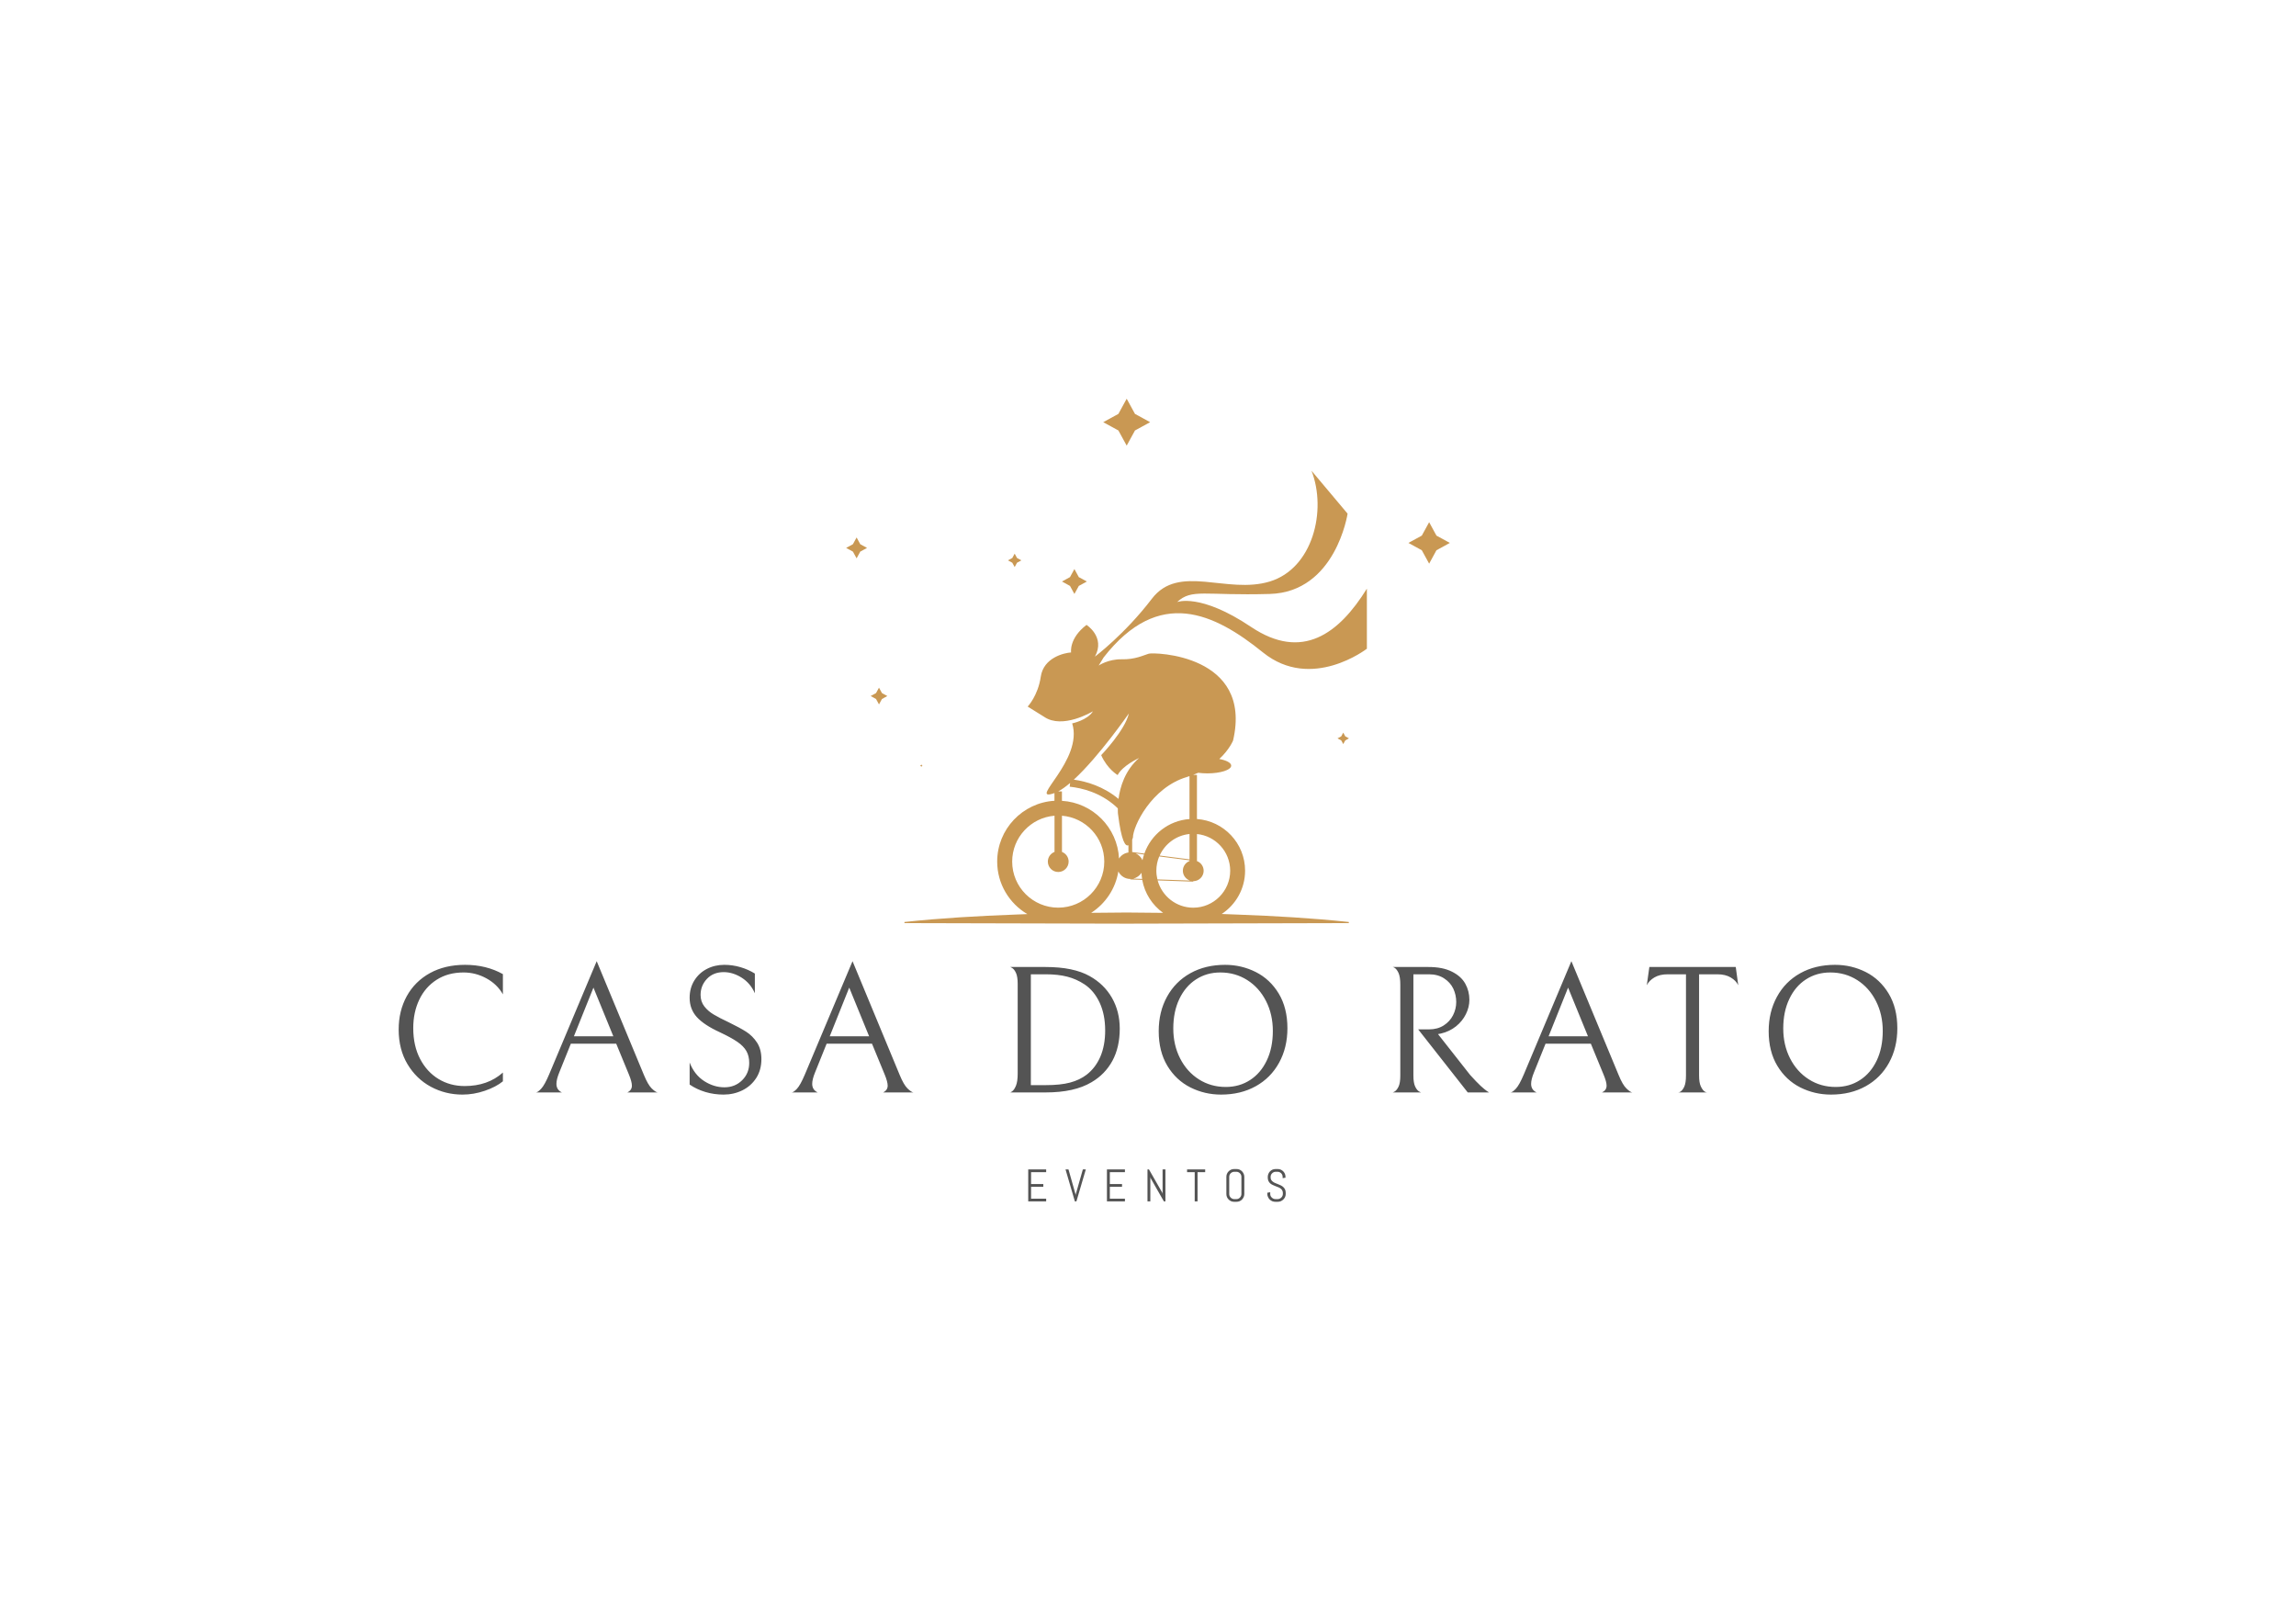
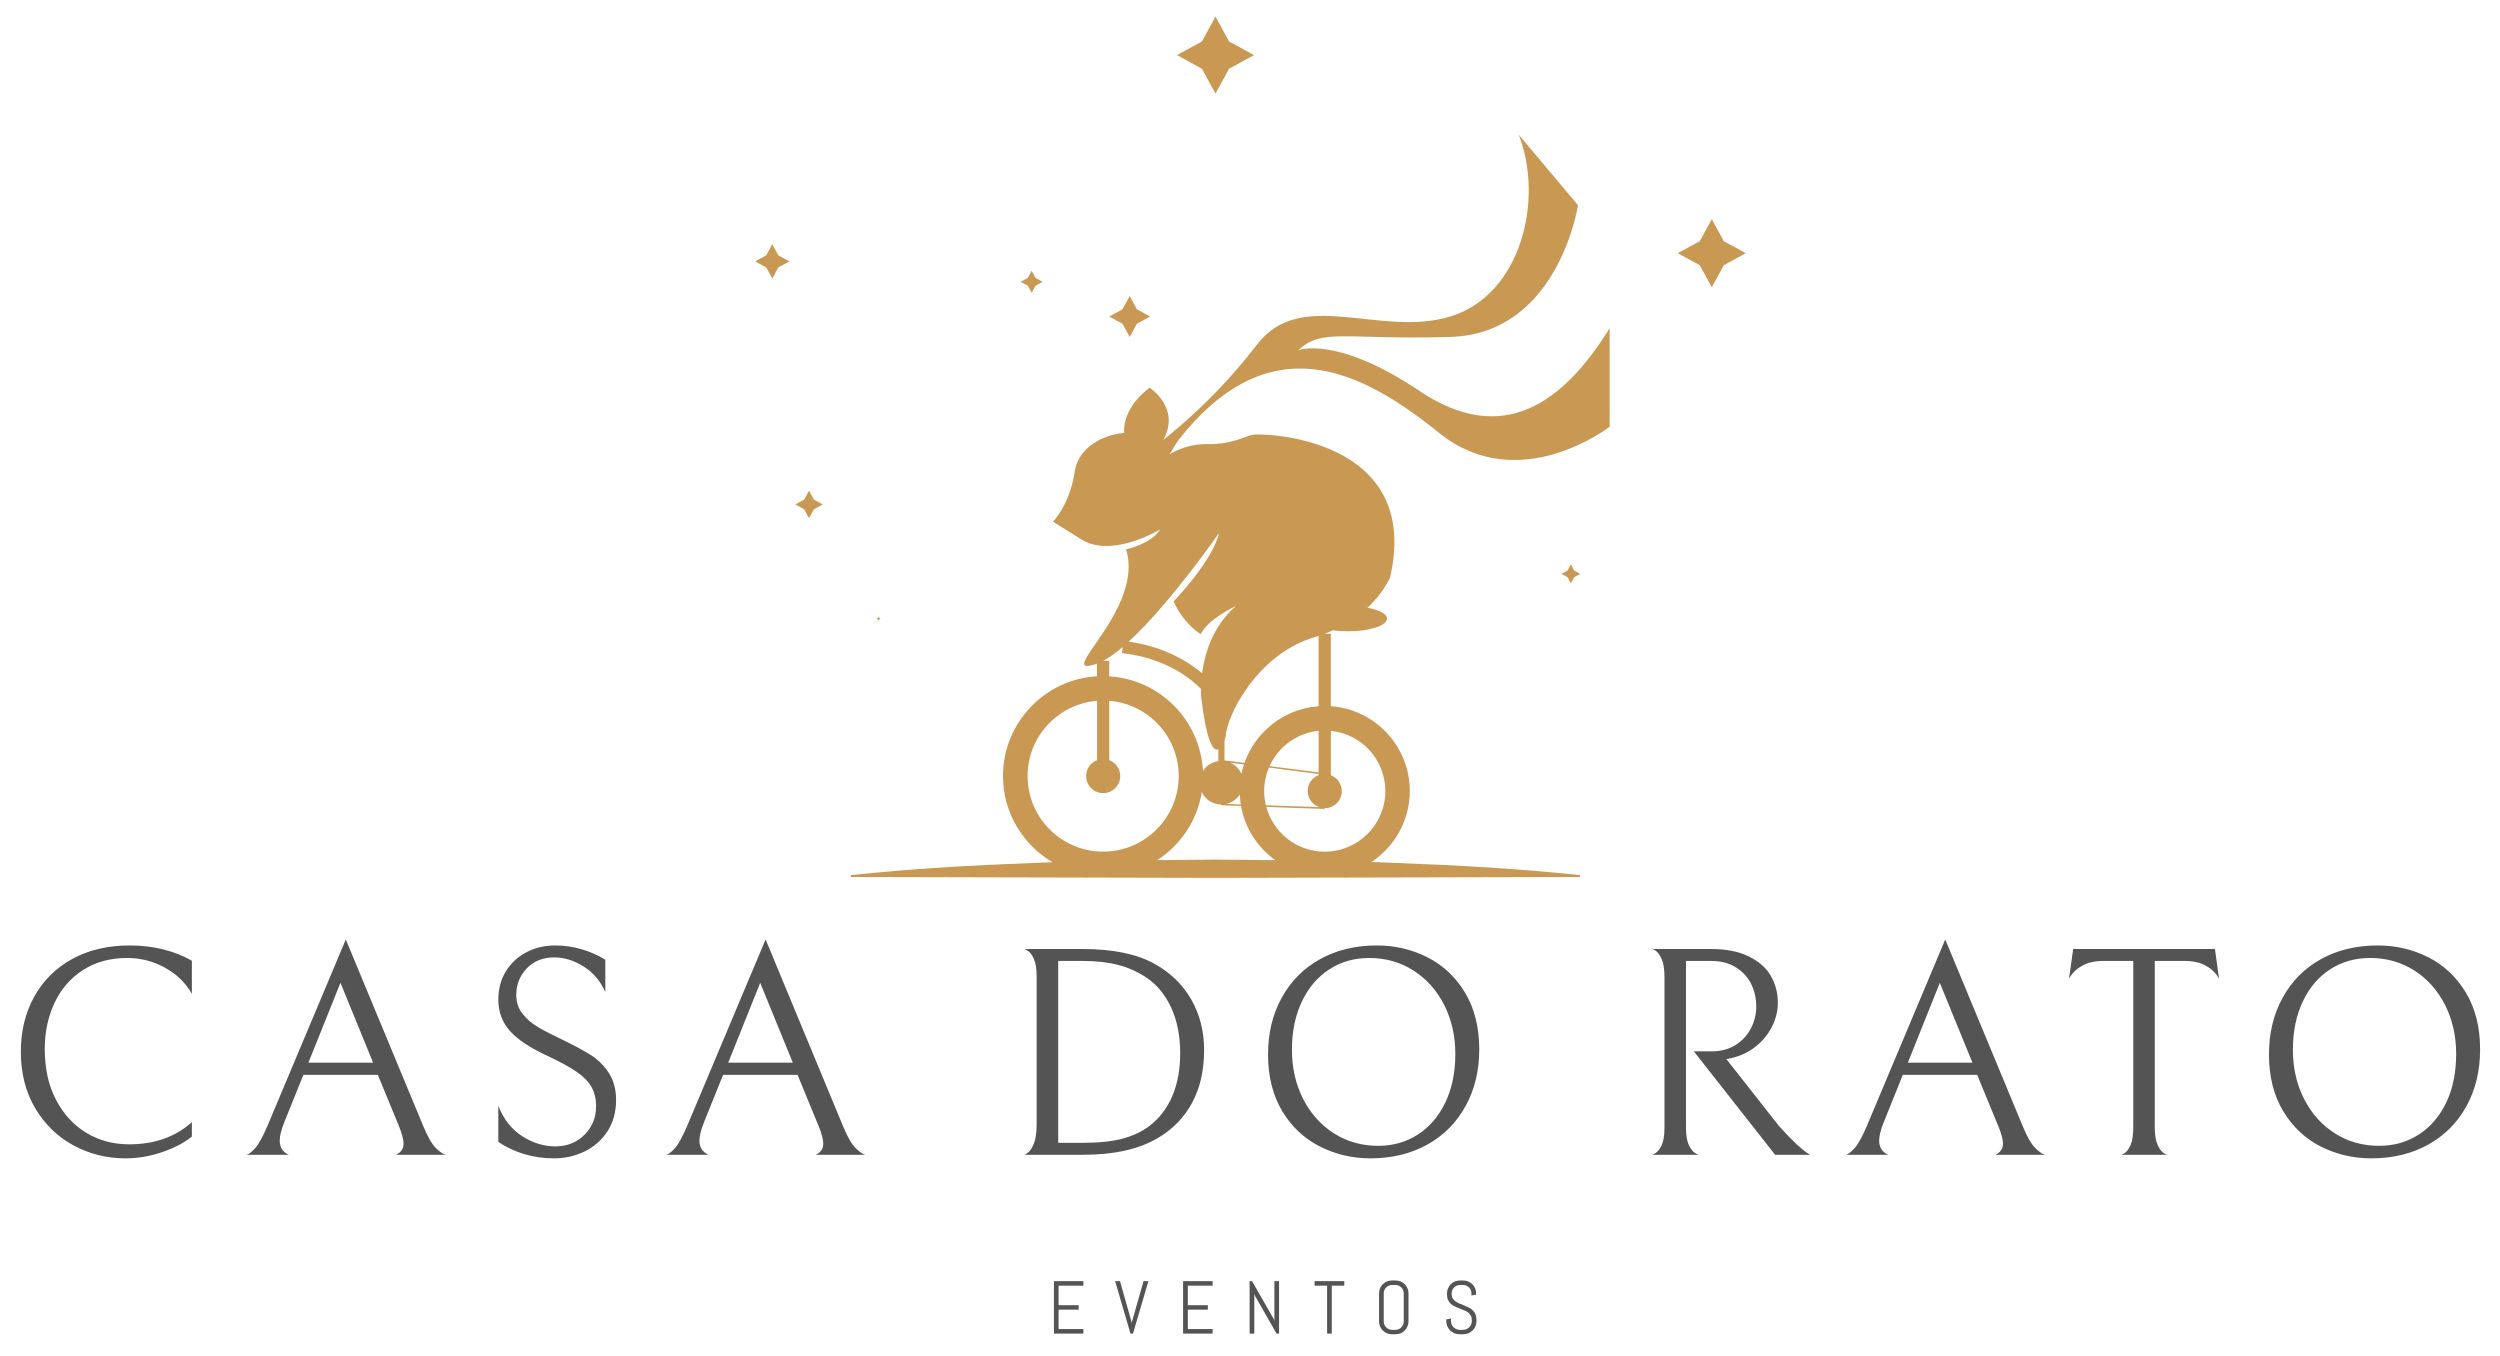
- <svg xmlns="http://www.w3.org/2000/svg" viewBox="85.93 145.478 403.14 280.985">
+ <svg xmlns="http://www.w3.org/2000/svg" viewBox="153.7 213.7 267.5 145">
  <svg version="1.1" id="jjjj_1" x="234.5" y="215.478" viewBox="1454.8 591.2 2090.4 1817.4" xml:space="preserve" height="92.157" width="106" preserveAspectRatio="xMinYMin" enable-background="new 0 0 5000 3000" style="overflow: visible;">
    <path d="M2857.1,1381.4c-176.6-118.6-256.4-86.2-256.4-86.2c51.7-47.5,92.7-21.6,321-28.1c228.5-6.5,269.4-278,269.4-278   l-125-148.7c53.9,138,4.3,338.4-144.4,383.6c-148.7,45.3-314.6-63.1-408.3,59.7c-93.7,122.8-197.2,200.4-197.2,200.4   c37.2-67.7-29.1-109.9-29.1-109.9c-61.4,46.9-53.4,95.4-53.4,95.4c-24.2,1.6-95.3,17.8-105,84s-45.3,103.4-45.3,103.4l57.1,35.6   c63.1,43.2,164.3-16.5,169-19.3c-19.4,31.2-72,41.9-72,41.9c39.8,127.1-154.1,271.5-64.6,242.4c1.1-0.3,2.2-0.8,3.2-1.2v26.7   c-110.4,6.7-198.3,98.4-198.3,210.5c0,77.5,42.1,145.2,104.4,181.9c-13.6,0.5-27.2,1-40.9,1.6c-128.2,4.8-256.4,12-384.6,25.7v3.9   l769.3,1.9l769.3-1.9v-3.9c-128.2-13.6-256.4-20.8-384.6-25.6c-18.5-0.9-37-1.5-55.5-2.1c48.7-32.1,81-87.3,81-149.9   c0-94.7-73.7-172.3-166.7-178.9v-152.9h-12.9c0,0,0,0,0,0c6.1-2.3,11.8-4.7,17.3-7.2c9.7,1.3,20.4,2.1,31.7,2.1   c45.6,0,82.5-12,82.5-26.8c0-9.8-16.5-18.5-41.2-23c35.4-33,47.7-64,47.7-64c68.9-298.4-273.7-305.9-291.9-300.6   c-18.4,5.4-47.5,20.6-93.7,19.4c-46.4-1-79.8,21.6-79.8,21.6l17.2-28.1c191.9-245.7,383.6-153,551.7-17.2s359.8-12.9,359.8-12.9   v-207.9C3160.9,1405.1,3033.9,1499.8,2857.1,1381.4z M2189.2,1950.7c12.7-6.9,26.6-16.9,41.1-29.2c0,0,0,0,0,0l-1.4,12.9   c43,4.6,105.5,20.1,158.8,67.7c2.7,2.4,5.2,5,7.8,7.5c-0.2,11.4,0.5,18.4,0.5,18.4c12,96.8,25.9,114,36.2,109.1v25.1   c-13.7,1.9-25.4,9.7-32.5,20.9c-5.4-107.1-90.8-193.3-197.7-199.8v-32.6L2189.2,1950.7C2189.2,1950.7,2189.2,1950.7,2189.2,1950.7z    M2643.8,2186l-103.5-13.2c18.4-40.6,57.3-70,103.5-74.6V2186z M2643.8,2189.3v2.5c-13.5,5.2-23.1,18.2-23.1,33.5   c0,15.9,10.4,29.2,24.6,34l-112.7-3.9c-2.3-9.7-3.7-19.7-3.7-30.1c0-17.5,3.6-34.3,10-49.5L2643.8,2189.3z M2477.5,2232.6   c0.3,7.1,1,14.2,2.1,21.1l-30.5-1.1C2461,2249.8,2471.1,2242.5,2477.5,2232.6z M2480.9,2188.9c-4.6-10.4-13-18.8-23.5-23.4   l28.9,3.7C2484.2,2175.6,2482.3,2182.2,2480.9,2188.9z M2029.7,2193.7c0-83.6,64.7-152.2,146.6-158.8v125.3   c-13.5,5.2-23.1,18.2-23.1,33.5c0,19.9,16.1,36,36,36c19.9,0,36-16.1,36-36c0-15.3-9.6-28.3-23.1-33.5v-125.3   c81.9,6.6,146.5,75.2,146.5,158.8c0,87.9-71.5,159.5-159.5,159.5C2101.2,2353.2,2029.7,2281.7,2029.7,2193.7z M2303.3,2371.1   c49.2-31.8,84.3-83.4,94-143.4c7.5,15.4,23.1,26.1,41.4,26.1l-0.1,1.6l41.4,1.4c8.4,47,35,87.6,72.3,114.4l-126.3-1.2   L2303.3,2371.1z M2784.6,2225.4c0,70.5-57.4,127.9-127.9,127.9c-58.9,0-108.6-40.1-123.3-94.5l123.2,4.3l0.1-1.6   c19.9,0,36-16.1,36-36c0-15.3-9.6-28.4-23.1-33.5v-93.7C2734.1,2104.6,2784.6,2159.2,2784.6,2225.4z M2635.2,1900.6   c3-0.9,5.7-1.9,8.5-2.8v148.6c-72.5,5.2-133.1,53.6-156.3,119.6l-42.2-5.4V2118c1.6-4.1,2.6-7.3,2.6-7.3   C2447.8,2072,2511.3,1937.4,2635.2,1900.6z M2433.7,1680.8c-12.9,58.2-95.8,144.4-95.8,144.4c21.5,48.5,57,68.9,57,68.9   c16.8-32.3,70.9-57.5,74.2-59.1c-49,43-65.8,100.6-71.2,141.7c-52.2-43.5-110.8-60.5-154.8-66.7   C2330.9,1829.5,2433.7,1680.8,2433.7,1680.8z" style="fill: #c99853; fill-opacity: 1;" />
    <polygon points="2038.3,1174 2046.5,1159 2061.5,1150.8 2046.5,1142.6 2038.3,1127.6 2030.1,1142.6 2015.1,1150.8 2030.1,1159  " style="fill: #c99853; fill-opacity: 1;" />
    <polygon points="2245.2,1267.1 2260.4,1239.3 2288.3,1224 2260.4,1208.8 2245.2,1180.9 2229.9,1208.8 2202.1,1224 2229.9,1239.3     " style="fill: #c99853; fill-opacity: 1;" />
    <polygon points="2426.2,753.6 2454.9,701.1 2507.4,672.4 2454.9,643.7 2426.2,591.2 2397.5,643.7 2345,672.4 2397.5,701.1  " style="fill: #c99853; fill-opacity: 1;" />
    <polygon points="3169.1,1760.1 3156.2,1767.1 3169.1,1774.1 3176.1,1786.9 3183.1,1774.1 3195.9,1767.1 3183.1,1760.1    3176.1,1747.2  " style="fill: #c99853; fill-opacity: 1;" />
    <polygon points="3498.8,1065.1 3473.5,1018.7 3448.1,1065.1 3401.7,1090.4 3448.1,1115.8 3473.5,1162.2 3498.8,1115.8    3545.2,1090.4  " style="fill: #c99853; fill-opacity: 1;" />
    <polygon points="1568.5,1591.6 1558.3,1610.3 1539.6,1620.5 1558.3,1630.8 1568.5,1649.5 1578.8,1630.8 1597.4,1620.5    1578.8,1610.3  " style="fill: #c99853; fill-opacity: 1;" />
    <polygon points="1715.1,1865.9 1716.6,1863.1 1719.4,1861.6 1716.6,1860.1 1715.1,1857.3 1713.5,1860.1 1710.8,1861.6    1713.5,1863.1  " style="fill: #c99853; fill-opacity: 1;" />
    <polygon points="1491,1071.5 1478.2,1094.9 1454.8,1107.7 1478.2,1120.5 1491,1143.8 1503.7,1120.5 1527.1,1107.7 1503.7,1094.9     " style="fill: #c99853; fill-opacity: 1;" />
  </svg>
  <svg y="350.713" viewBox="0.64 2.16 45.21 5.75" x="266.47" height="5.75" width="45.21" style="overflow: visible;">
    <g fill="#545454" fill-opacity="1" style="">
      <path d="M3.79 7.84L0.64 7.84L0.64 2.23L3.79 2.23L3.79 2.71L1.14 2.71L1.14 4.80L3.29 4.80L3.29 5.28L1.14 5.28L1.14 7.36L3.79 7.36L3.79 7.84ZM7.71 2.23L8.95 6.61L8.97 6.81L8.98 6.61L10.23 2.23L10.75 2.23L9.10 7.84L8.83 7.84L7.19 2.23L7.71 2.23ZM17.62 7.84L14.46 7.84L14.46 2.23L17.62 2.23L17.62 2.71L14.97 2.71L14.97 4.80L17.11 4.80L17.11 5.28L14.97 5.28L14.97 7.36L17.62 7.36L17.62 7.84ZM24.73 7.84L24.46 7.84L22.13 3.76L22.08 3.52L22.08 7.84L21.58 7.84L21.58 2.23L21.84 2.23L24.18 6.32L24.23 6.55L24.23 2.23L24.73 2.23L24.73 7.84ZM31.71 2.71L30.37 2.71L30.37 7.84L29.87 7.84L29.87 2.71L28.53 2.71L28.53 2.23L31.71 2.23L31.71 2.71ZM38.58 6.54L38.58 6.54Q38.58 6.82 38.47 7.07Q38.36 7.32 38.18 7.51Q37.99 7.70 37.74 7.81Q37.49 7.91 37.20 7.91L37.20 7.91L36.80 7.91Q36.52 7.91 36.27 7.81Q36.02 7.70 35.83 7.51Q35.64 7.32 35.53 7.07Q35.43 6.82 35.43 6.54L35.43 6.54L35.43 3.53Q35.43 3.25 35.53 3.00Q35.64 2.75 35.83 2.56Q36.02 2.37 36.27 2.26Q36.52 2.16 36.80 2.16L36.80 2.16L37.20 2.16Q37.49 2.16 37.74 2.26Q37.99 2.37 38.18 2.56Q38.36 2.75 38.47 3.00Q38.58 3.25 38.58 3.53L38.58 3.53L38.58 6.54ZM38.07 6.54L38.07 3.53Q38.07 3.34 38.00 3.18Q37.93 3.02 37.81 2.90Q37.69 2.78 37.53 2.71Q37.37 2.64 37.18 2.64L37.18 2.64L36.83 2.64Q36.64 2.64 36.48 2.71Q36.32 2.78 36.19 2.90Q36.07 3.02 36 3.18Q35.93 3.34 35.93 3.53L35.93 3.53L35.93 6.54Q35.93 6.73 36 6.89Q36.07 7.05 36.19 7.17Q36.32 7.30 36.48 7.37Q36.64 7.44 36.83 7.44L36.83 7.44L37.18 7.44Q37.37 7.44 37.53 7.37Q37.69 7.30 37.81 7.17Q37.93 7.05 38.00 6.89Q38.07 6.73 38.07 6.54L38.07 6.54ZM45.85 6.37L45.85 6.54Q45.85 6.82 45.74 7.07Q45.62 7.32 45.43 7.51Q45.23 7.70 44.98 7.81Q44.72 7.91 44.44 7.91L44.44 7.91L44.04 7.91Q43.75 7.91 43.49 7.81Q43.24 7.70 43.04 7.51Q42.85 7.32 42.74 7.07Q42.62 6.82 42.62 6.54L42.62 6.54L42.62 6.32L43.13 6.23L43.13 6.54Q43.13 6.73 43.20 6.89Q43.28 7.05 43.41 7.17Q43.54 7.30 43.71 7.37Q43.88 7.44 44.06 7.44L44.06 7.44L44.41 7.44Q44.60 7.44 44.77 7.37Q44.94 7.30 45.07 7.17Q45.20 7.05 45.27 6.89Q45.35 6.73 45.35 6.54L45.35 6.54L45.35 6.37Q45.35 6.08 45.23 5.89Q45.12 5.70 44.93 5.56Q44.75 5.43 44.51 5.34Q44.27 5.24 44.02 5.15Q43.77 5.05 43.54 4.94Q43.30 4.83 43.11 4.66Q42.93 4.49 42.81 4.24Q42.70 4.00 42.70 3.64L42.70 3.64L42.70 3.53Q42.70 3.25 42.81 3.00Q42.91 2.75 43.10 2.56Q43.29 2.37 43.54 2.26Q43.79 2.16 44.08 2.16L44.08 2.16L44.44 2.16Q44.72 2.16 44.97 2.26Q45.22 2.37 45.41 2.56Q45.60 2.75 45.71 3.00Q45.81 3.25 45.81 3.53L45.81 3.53L45.81 3.68L45.31 3.76L45.31 3.53Q45.31 3.34 45.24 3.18Q45.17 3.02 45.05 2.90Q44.93 2.78 44.76 2.71Q44.60 2.64 44.41 2.64L44.41 2.64L44.10 2.64Q43.91 2.64 43.75 2.71Q43.59 2.78 43.47 2.90Q43.34 3.02 43.27 3.18Q43.20 3.34 43.20 3.53L43.20 3.53L43.20 3.64Q43.20 3.91 43.32 4.09Q43.43 4.27 43.62 4.40Q43.80 4.54 44.04 4.63Q44.28 4.73 44.53 4.83Q44.78 4.93 45.01 5.04Q45.25 5.16 45.44 5.34Q45.63 5.51 45.74 5.76Q45.85 6.01 45.85 6.37L45.85 6.37Z" transform="translate(0, 0)" />
    </g>
  </svg>
  <svg y="314.223" viewBox="2.05 4.77 263.14 23.42" x="155.93" height="23.42" width="263.14" style="overflow: visible;">
    <g fill="#545454" fill-opacity="1" style="">
      <path d="M20.35 25.86Q19.14 26.85 17.18 27.52Q15.23 28.19 13.25 28.19L13.25 28.19Q10.27 28.19 7.71 26.82Q5.15 25.44 3.60 22.85Q2.05 20.26 2.05 16.77L2.05 16.77Q2.05 13.50 3.47 10.91Q4.90 8.32 7.54 6.86Q10.18 5.41 13.70 5.41L13.70 5.41Q17.44 5.41 20.35 7.04L20.35 7.04L20.35 10.59Q19.36 8.83 17.47 7.79Q15.58 6.75 13.44 6.75L13.44 6.75Q10.72 6.75 8.72 8.03Q6.72 9.31 5.66 11.54Q4.61 13.76 4.61 16.51L4.61 16.51Q4.61 19.62 5.81 21.92Q7.01 24.22 9.06 25.46Q11.10 26.69 13.63 26.69L13.63 26.69Q17.70 26.69 20.35 24.32L20.35 24.32L20.35 25.86ZM40.25 19.26L32.28 19.26L30.23 24.35Q29.75 25.54 29.75 26.30L29.75 26.30Q29.75 27.36 30.71 27.81L30.71 27.81L26.14 27.81Q26.46 27.81 27.06 27.17Q27.67 26.53 28.47 24.64L28.47 24.64L36.82 4.77L45.11 24.74Q45.82 26.46 46.47 27.10Q47.13 27.74 47.51 27.81L47.51 27.81L42.20 27.81Q43 27.42 43 26.62L43 26.62Q43 25.95 42.49 24.70L42.49 24.70L40.25 19.26ZM32.82 17.95L39.74 17.95L36.25 9.41L32.82 17.95ZM59.09 28.19Q57.42 28.19 55.89 27.73Q54.35 27.26 53.14 26.43L53.14 26.43L53.14 22.56Q53.97 24.70 55.68 25.81Q57.39 26.91 59.25 26.91L59.25 26.91Q61.10 26.91 62.35 25.68Q63.60 24.45 63.60 22.62L63.60 22.62Q63.60 21.41 63.10 20.54Q62.61 19.68 61.52 18.93Q60.43 18.18 58.45 17.25L58.45 17.25Q55.66 15.97 54.40 14.58Q53.14 13.18 53.14 11.20L53.14 11.20Q53.14 9.50 53.95 8.18Q54.77 6.85 56.16 6.13Q57.55 5.41 59.22 5.41L59.22 5.41Q60.66 5.41 62.03 5.81Q63.41 6.21 64.59 6.94L64.59 6.94L64.59 10.40Q63.82 8.64 62.27 7.66Q60.72 6.69 59.12 6.69L59.12 6.69Q57.30 6.69 56.18 7.87Q55.06 9.06 55.06 10.69L55.06 10.69Q55.06 11.87 55.73 12.72Q56.40 13.57 57.38 14.14Q58.35 14.72 60.11 15.55L60.11 15.55Q61.90 16.42 63.06 17.15Q64.21 17.89 64.98 19.07Q65.74 20.26 65.74 21.95L65.74 21.95Q65.74 23.87 64.83 25.28Q63.92 26.69 62.40 27.44Q60.88 28.19 59.09 28.19L59.09 28.19ZM85.16 19.26L77.19 19.26L75.14 24.35Q74.66 25.54 74.66 26.30L74.66 26.30Q74.66 27.36 75.62 27.81L75.62 27.81L71.05 27.81Q71.37 27.81 71.98 27.17Q72.58 26.53 73.38 24.64L73.38 24.64L81.74 4.77L90.02 24.74Q90.73 26.46 91.38 27.10Q92.04 27.74 92.42 27.81L92.42 27.81L87.11 27.81Q87.91 27.42 87.91 26.62L87.91 26.62Q87.91 25.95 87.40 24.70L87.40 24.70L85.16 19.26ZM77.74 17.95L84.65 17.95L81.16 9.41L77.74 17.95ZM123.70 26.02Q120.70 27.81 115.67 27.81L115.67 27.81L109.37 27.81Q109.37 27.90 109.75 27.63Q110.14 27.36 110.44 26.62Q110.74 25.89 110.74 24.48L110.74 24.48L110.74 8.74Q110.74 7.49 110.44 6.83Q110.14 6.18 109.75 5.95Q109.37 5.73 109.37 5.79L109.37 5.79L115.64 5.79Q120.54 5.79 123.38 7.39L123.38 7.39Q125.91 8.80 127.29 11.20Q128.66 13.60 128.66 16.61L128.66 16.61Q128.66 19.87 127.37 22.26Q126.07 24.64 123.70 26.02L123.70 26.02ZM122.46 8.83Q121.05 7.90 119.45 7.49Q117.85 7.07 115.64 7.07L115.64 7.07L113.05 7.07L113.05 26.53L115.64 26.53Q118.26 26.53 119.94 26.08Q121.62 25.63 122.84 24.70L122.84 24.70Q124.41 23.49 125.26 21.52Q126.10 19.55 126.10 16.93L126.10 16.93Q126.10 14.14 125.13 12.05Q124.15 9.95 122.46 8.83L122.46 8.83ZM135.50 17.06Q135.50 13.66 136.96 11.01Q138.42 8.35 141.06 6.88Q143.70 5.41 147.15 5.41L147.15 5.41Q150.03 5.41 152.54 6.67Q155.06 7.94 156.58 10.46Q158.10 12.99 158.10 16.54L158.10 16.54Q158.10 19.94 156.64 22.59Q155.18 25.25 152.54 26.72Q149.90 28.19 146.45 28.19L146.45 28.19Q143.57 28.19 141.06 26.93Q138.54 25.66 137.02 23.14Q135.50 20.61 135.50 17.06L135.50 17.06ZM155.54 17.02Q155.54 14.11 154.34 11.76Q153.14 9.41 151.04 8.08Q148.94 6.75 146.32 6.75L146.32 6.75Q143.92 6.75 142.05 7.97Q140.18 9.18 139.12 11.41Q138.06 13.63 138.06 16.58L138.06 16.58Q138.06 19.49 139.26 21.84Q140.46 24.19 142.56 25.52Q144.66 26.85 147.28 26.85L147.28 26.85Q149.68 26.85 151.55 25.63Q153.42 24.42 154.48 22.19Q155.54 19.97 155.54 17.02L155.54 17.02ZM182.98 16.74Q184.45 16.74 185.54 16.05Q186.62 15.36 187.18 14.26Q187.74 13.15 187.74 11.94L187.74 11.94Q187.74 10.69 187.22 9.58Q186.69 8.48 185.60 7.78Q184.51 7.07 182.94 7.07L182.94 7.07L180.22 7.07L180.22 24.86Q180.22 26.14 180.54 26.80Q180.86 27.46 181.25 27.66Q181.63 27.87 181.63 27.81L181.63 27.81L176.54 27.81Q176.54 27.87 176.93 27.65Q177.31 27.42 177.62 26.78Q177.92 26.14 177.92 24.86L177.92 24.86L177.92 8.86Q177.92 7.55 177.62 6.86Q177.31 6.18 176.93 5.94Q176.54 5.70 176.54 5.79L176.54 5.79L182.88 5.79Q185.38 5.79 186.99 6.61Q188.61 7.42 189.33 8.72Q190.05 10.02 190.05 11.55L190.05 11.55Q190.05 12.83 189.44 14.06Q188.83 15.30 187.70 16.21Q186.56 17.12 185.06 17.47L185.06 17.47L184.54 17.57L190.18 24.74Q191.30 25.98 192.03 26.66Q192.77 27.33 193.10 27.55Q193.44 27.78 193.50 27.81L193.50 27.81L189.76 27.81L181.06 16.74L182.98 16.74ZM211.38 19.26L203.42 19.26L201.37 24.35Q200.89 25.54 200.89 26.30L200.89 26.30Q200.89 27.36 201.85 27.81L201.85 27.81L197.27 27.81Q197.59 27.81 198.20 27.17Q198.81 26.53 199.61 24.64L199.61 24.64L207.96 4.77L216.25 24.74Q216.95 26.46 217.61 27.10Q218.26 27.74 218.65 27.81L218.65 27.81L213.34 27.81Q214.14 27.42 214.14 26.62L214.14 26.62Q214.14 25.95 213.62 24.70L213.62 24.70L211.38 19.26ZM203.96 17.95L210.87 17.95L207.38 9.41L203.96 17.95ZM224.88 7.07Q223.47 7.07 222.54 7.62Q221.62 8.16 221.20 8.99L221.20 8.99L221.65 5.79L236.82 5.79L237.26 8.99Q236.85 8.16 235.92 7.62Q234.99 7.07 233.58 7.07L233.58 7.07L230.38 7.07L230.38 24.83Q230.38 26.11 230.70 26.78Q231.02 27.46 231.41 27.68Q231.79 27.90 231.79 27.81L231.79 27.81L226.70 27.81Q226.70 27.90 227.09 27.68Q227.47 27.46 227.78 26.80Q228.08 26.14 228.08 24.83L228.08 24.83L228.08 7.07L224.88 7.07ZM242.60 17.06Q242.60 13.66 244.06 11.01Q245.51 8.35 248.15 6.88Q250.79 5.41 254.25 5.41L254.25 5.41Q257.13 5.41 259.64 6.67Q262.15 7.94 263.67 10.46Q265.19 12.99 265.19 16.54L265.19 16.54Q265.19 19.94 263.74 22.59Q262.28 25.25 259.64 26.72Q257 28.19 253.54 28.19L253.54 28.19Q250.66 28.19 248.15 26.93Q245.64 25.66 244.12 23.14Q242.60 20.61 242.60 17.06L242.60 17.06ZM262.63 17.02Q262.63 14.11 261.43 11.76Q260.23 9.41 258.14 8.08Q256.04 6.75 253.42 6.75L253.42 6.75Q251.02 6.75 249.14 7.97Q247.27 9.18 246.22 11.41Q245.16 13.63 245.16 16.58L245.16 16.58Q245.16 19.49 246.36 21.84Q247.56 24.19 249.66 25.52Q251.75 26.85 254.38 26.85L254.38 26.85Q256.78 26.85 258.65 25.63Q260.52 24.42 261.58 22.19Q262.63 19.97 262.63 17.02L262.63 17.02Z" transform="translate(0, 0)" />
    </g>
  </svg>
</svg>
